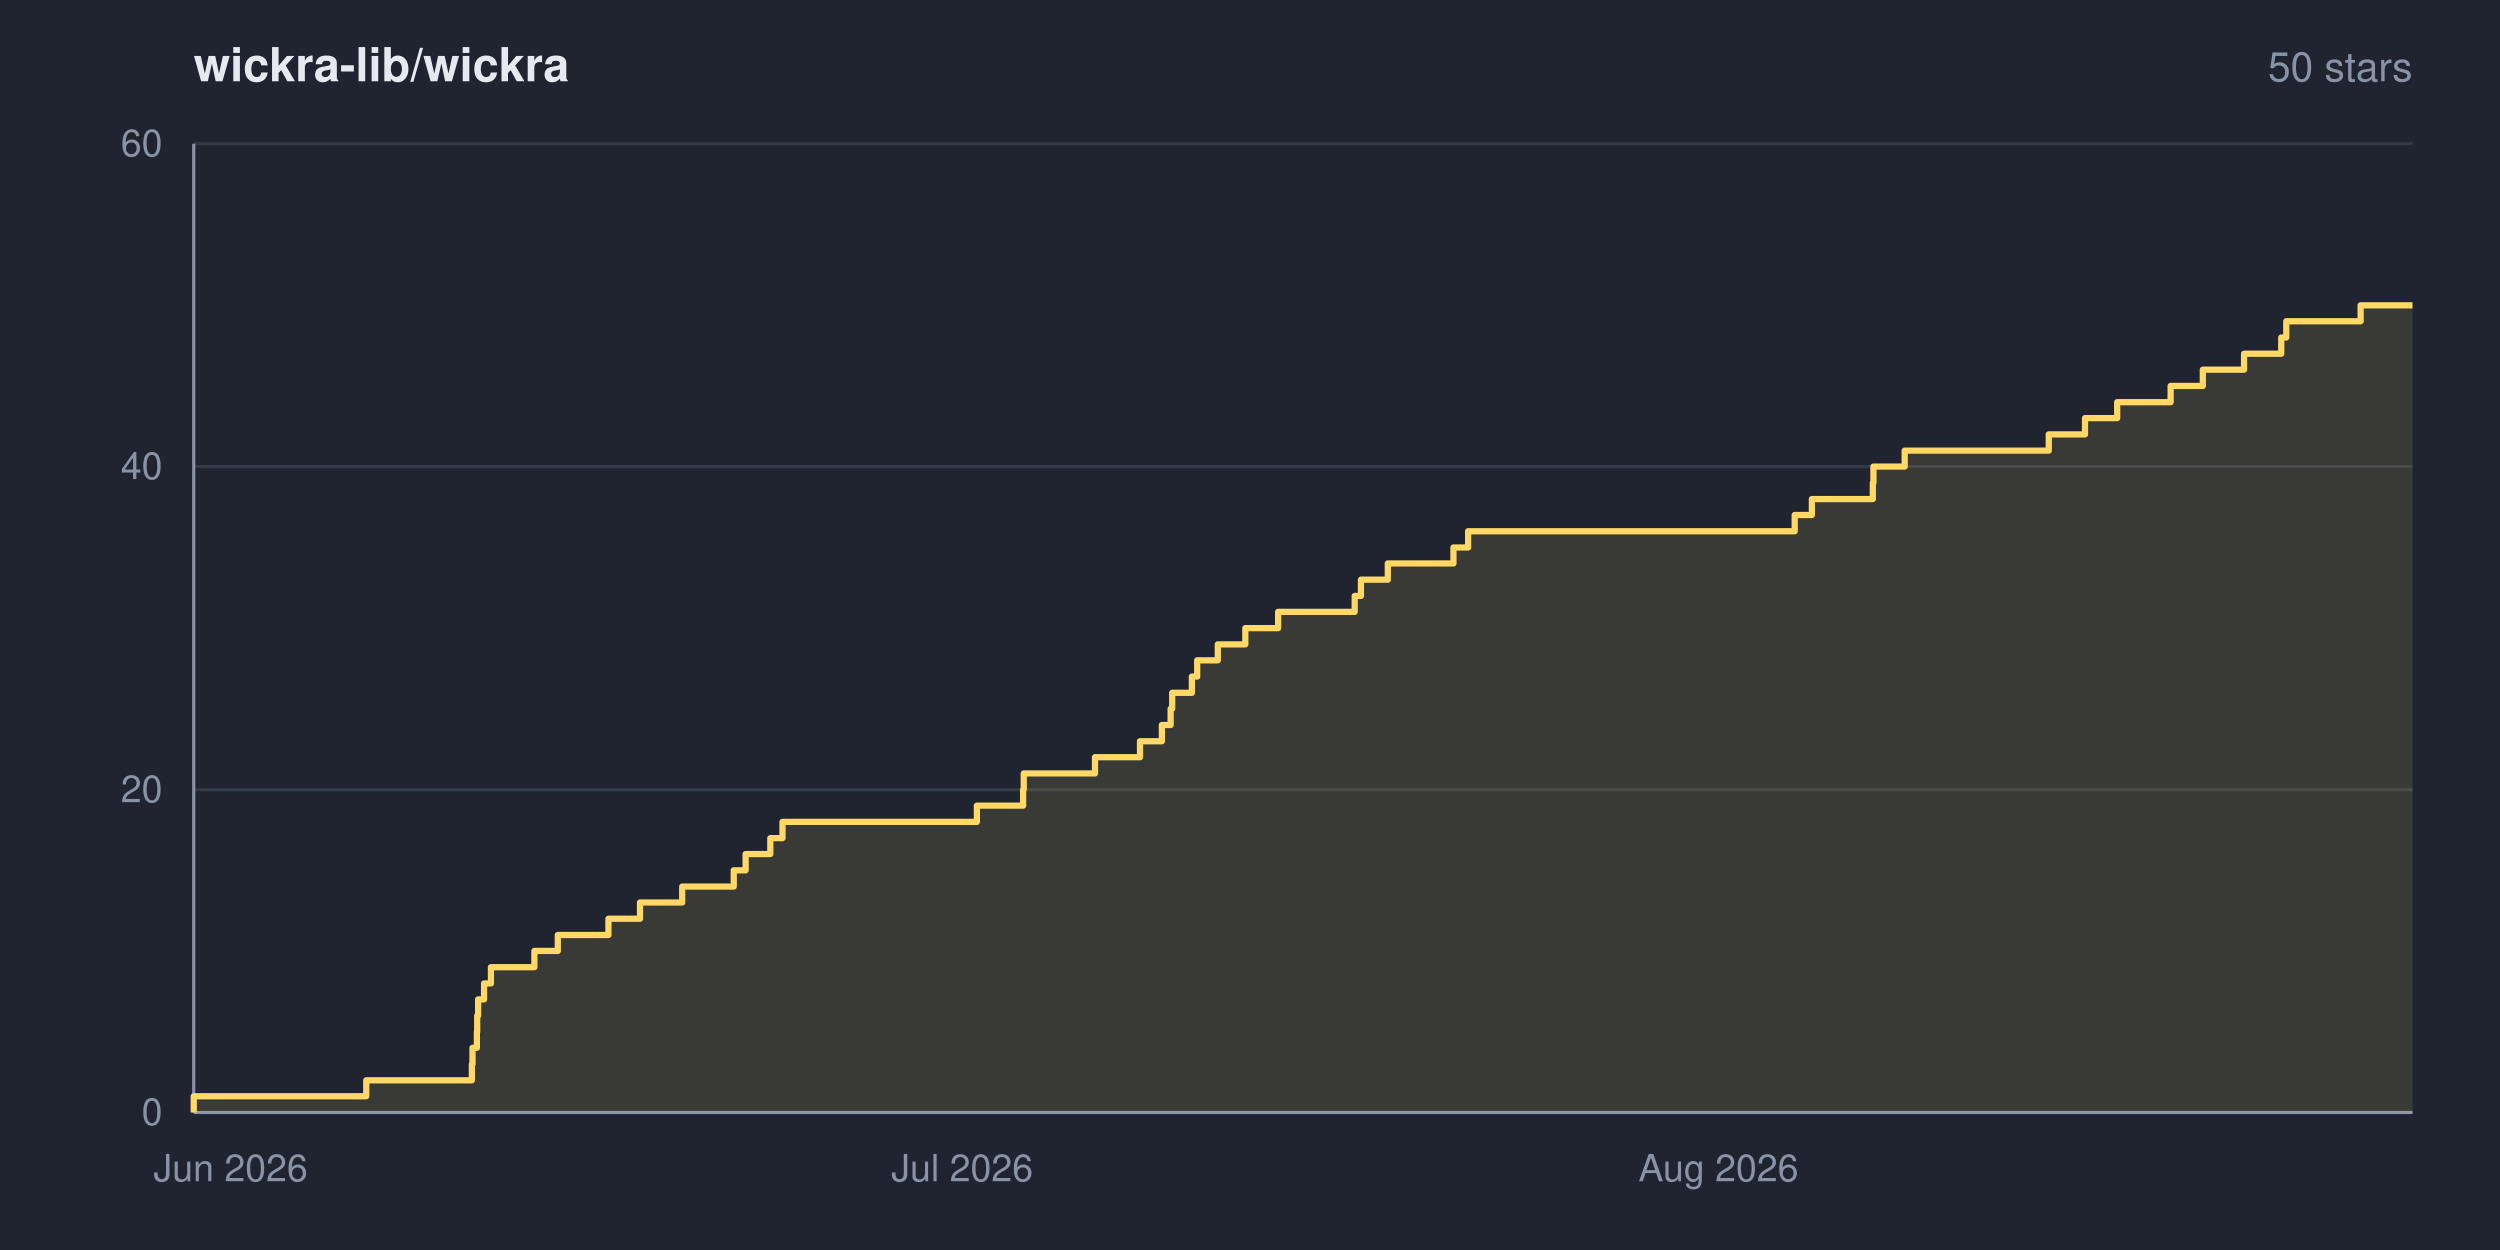
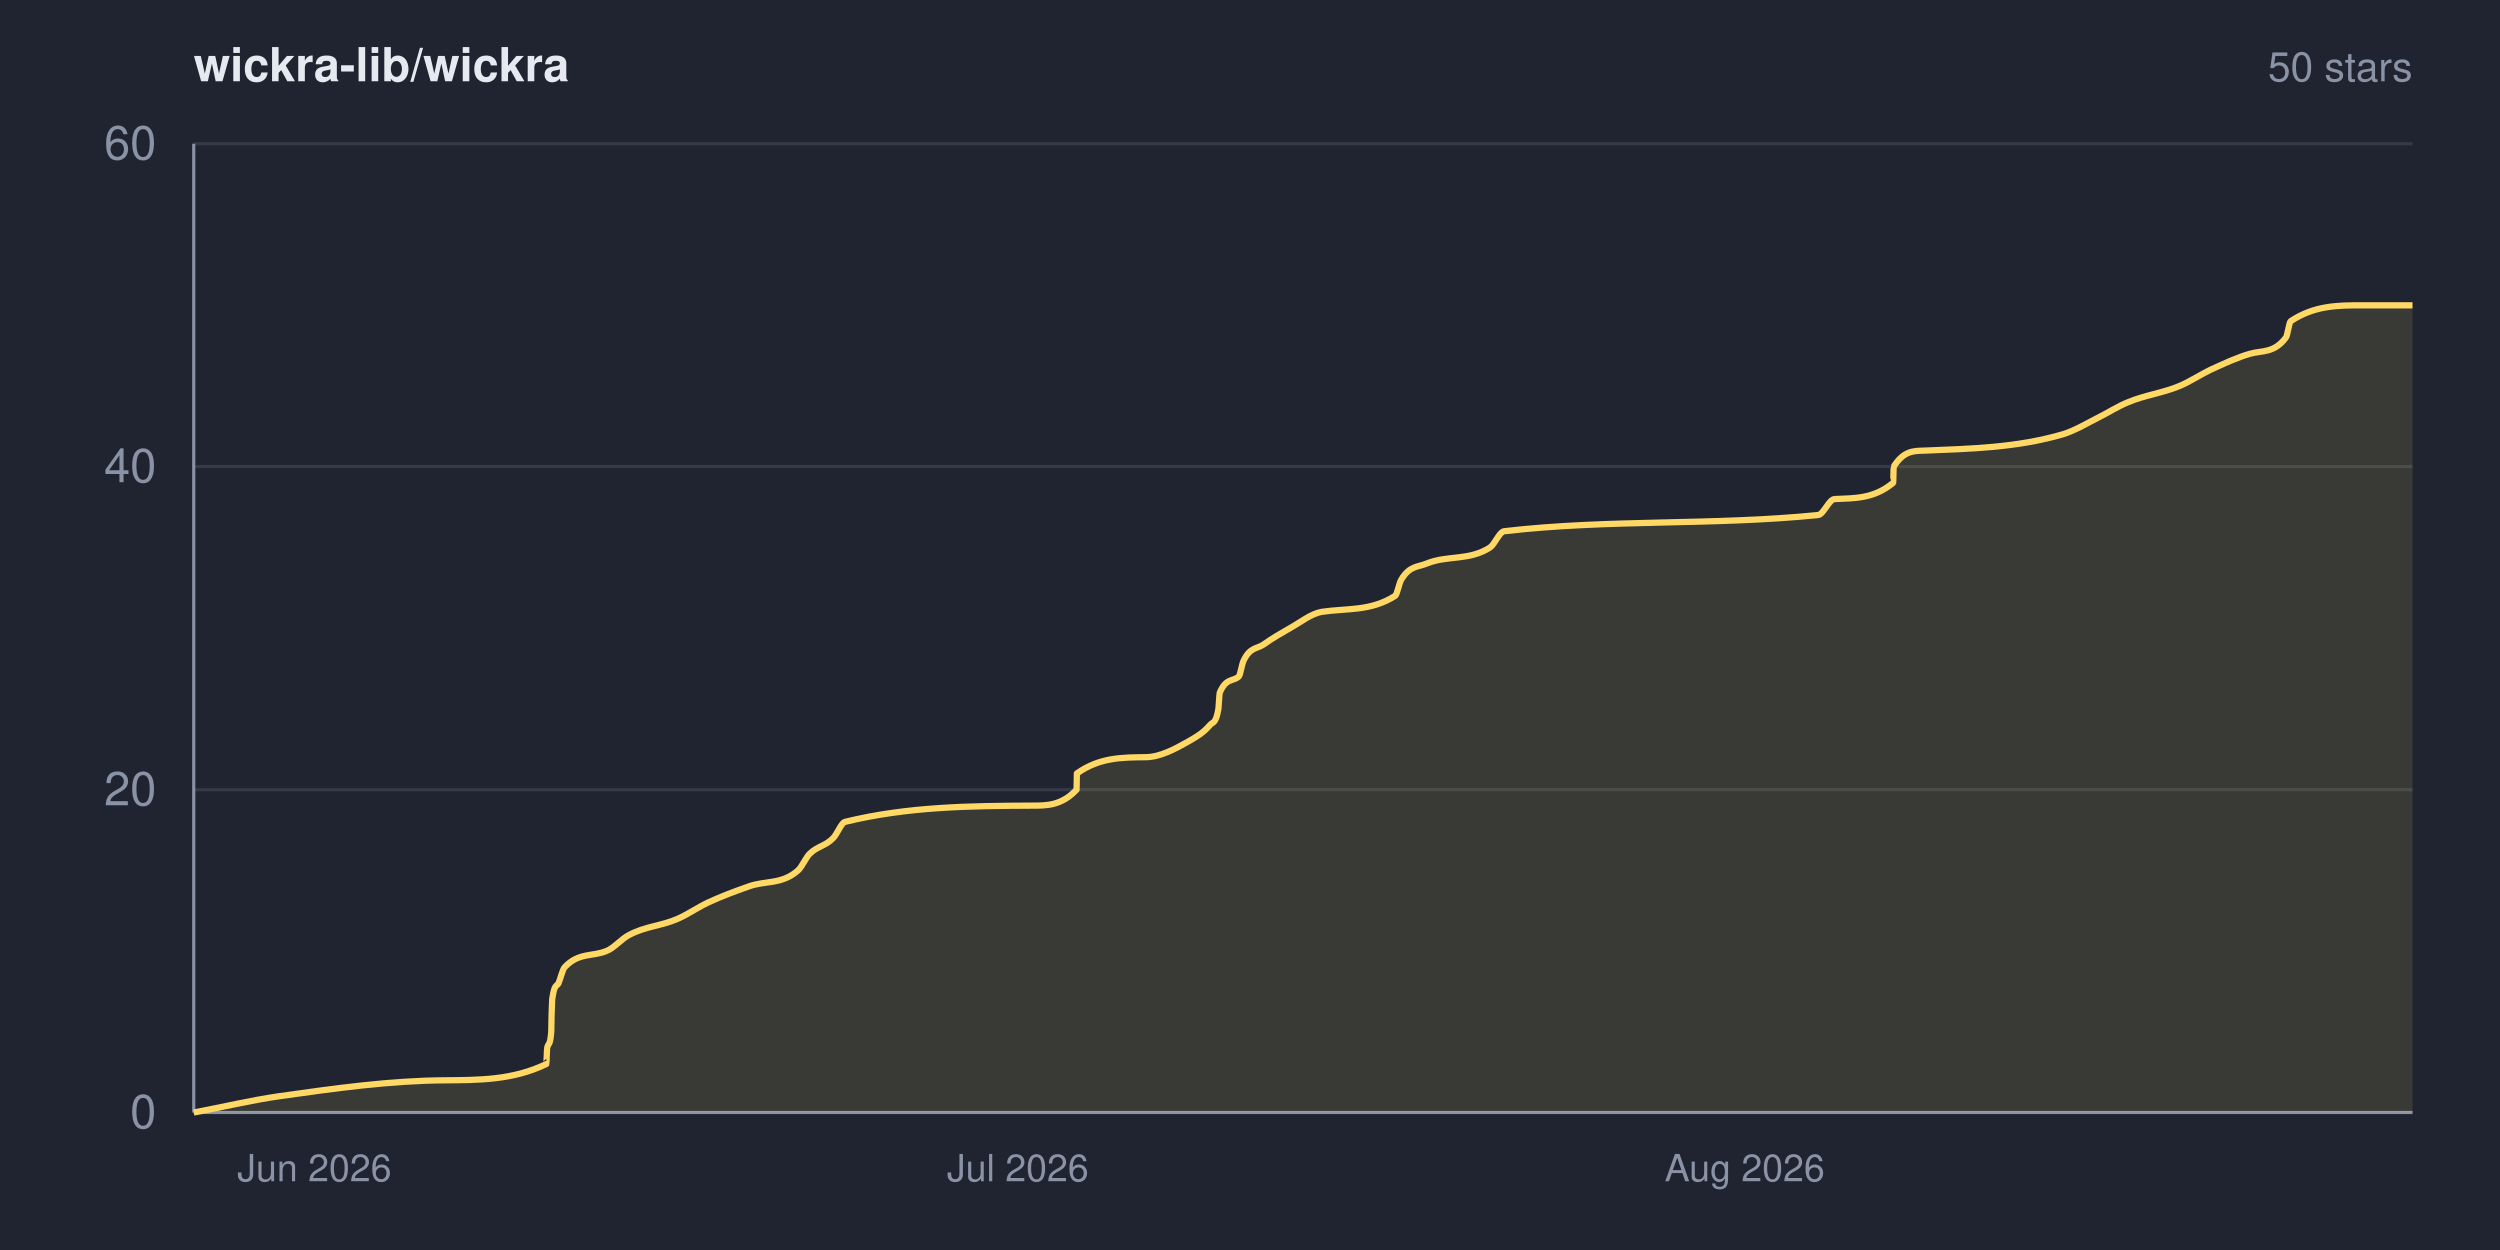
<svg xmlns="http://www.w3.org/2000/svg" width="800" height="400" viewBox="0 0 800 400" role="img" aria-label="wickra-lib/wickra star history">
  <rect width="800" height="400" fill="#1f2430" />
  <text x="62" y="26" fill="#e6e9ef" font-family="system-ui,-apple-system,Segoe UI,Helvetica,Arial,sans-serif" font-size="15" font-weight="600">wickra-lib/wickra</text>
  <text x="772" y="26" fill="#8a93a6" font-family="system-ui,-apple-system,Segoe UI,Helvetica,Arial,sans-serif" font-size="13" text-anchor="end">50 stars</text>
  <g font-family="system-ui,-apple-system,Segoe UI,Helvetica,Arial,sans-serif">
    <line x1="62" y1="356.0" x2="772" y2="356.0" stroke="#333a48" stroke-width="1" />
    <line x1="62" y1="252.7" x2="772" y2="252.7" stroke="#333a48" stroke-width="1" />
    <line x1="62" y1="149.3" x2="772" y2="149.3" stroke="#333a48" stroke-width="1" />
    <line x1="62" y1="46.0" x2="772" y2="46.0" stroke="#333a48" stroke-width="1" />
    <line x1="62" y1="46" x2="62" y2="356" stroke="#8a93a6" stroke-width="1" />
    <line x1="62" y1="356" x2="772" y2="356" stroke="#8a93a6" stroke-width="1" />
-     <path d="M 62.0 356.0 L 62.0 356.0 L 62.0 350.8 L 117.2 350.8 L 117.2 345.7 L 151.0 345.7 L 151.0 340.5 L 151.2 340.5 L 151.2 335.3 L 152.6 335.3 L 152.6 330.2 L 152.7 330.2 L 152.7 325.0 L 153.0 325.0 L 153.0 319.8 L 154.9 319.8 L 154.9 314.7 L 157.1 314.7 L 157.1 309.5 L 171.0 309.5 L 171.0 304.3 L 178.5 304.3 L 178.5 299.2 L 194.7 299.2 L 194.7 294.0 L 204.8 294.0 L 204.8 288.8 L 218.3 288.8 L 218.3 283.7 L 234.8 283.7 L 234.8 278.5 L 238.6 278.5 L 238.6 273.3 L 246.5 273.3 L 246.5 268.2 L 250.4 268.2 L 250.4 263.0 L 312.6 263.0 L 312.6 257.8 L 327.4 257.8 L 327.4 252.7 L 327.6 252.7 L 327.6 247.5 L 350.4 247.5 L 350.4 242.3 L 364.8 242.3 L 364.8 237.2 L 371.8 237.2 L 371.8 232.0 L 374.6 232.0 L 374.6 226.8 L 375.1 226.8 L 375.1 221.7 L 381.4 221.7 L 381.4 216.5 L 383.1 216.5 L 383.1 211.3 L 389.7 211.3 L 389.7 206.2 L 398.5 206.2 L 398.5 201.0 L 409.0 201.0 L 409.0 195.8 L 433.5 195.8 L 433.5 190.7 L 435.5 190.7 L 435.5 185.5 L 444.1 185.5 L 444.1 180.3 L 465.1 180.3 L 465.1 175.2 L 469.8 175.2 L 469.8 170.0 L 574.3 170.0 L 574.3 164.8 L 579.8 164.8 L 579.8 159.7 L 599.3 159.7 L 599.3 154.5 L 599.5 154.5 L 599.5 149.3 L 609.5 149.3 L 609.5 144.2 L 655.6 144.2 L 655.6 139.0 L 667.2 139.0 L 667.2 133.8 L 677.5 133.8 L 677.5 128.7 L 694.6 128.7 L 694.6 123.5 L 704.9 123.5 L 704.9 118.3 L 718.1 118.3 L 718.1 113.2 L 730.0 113.2 L 730.0 108.0 L 731.6 108.0 L 731.6 102.8 L 755.4 102.8 L 755.4 97.7 L 772.0 97.7 L 772.0 356.0 L 62.0 356.0 Z" fill="#ffd866" fill-opacity="0.12" />
-     <path d="M 62.0 356.0 L 62.0 356.0 L 62.0 350.8 L 117.2 350.8 L 117.2 345.7 L 151.0 345.7 L 151.0 340.5 L 151.2 340.5 L 151.2 335.3 L 152.6 335.3 L 152.6 330.2 L 152.7 330.2 L 152.7 325.0 L 153.0 325.0 L 153.0 319.8 L 154.9 319.8 L 154.9 314.7 L 157.1 314.7 L 157.1 309.5 L 171.0 309.5 L 171.0 304.3 L 178.5 304.3 L 178.5 299.2 L 194.7 299.2 L 194.7 294.0 L 204.8 294.0 L 204.8 288.8 L 218.3 288.8 L 218.3 283.7 L 234.8 283.7 L 234.8 278.5 L 238.6 278.5 L 238.6 273.3 L 246.5 273.3 L 246.5 268.2 L 250.4 268.2 L 250.4 263.0 L 312.6 263.0 L 312.6 257.8 L 327.4 257.8 L 327.4 252.7 L 327.6 252.7 L 327.6 247.5 L 350.4 247.5 L 350.4 242.3 L 364.8 242.3 L 364.8 237.2 L 371.8 237.2 L 371.8 232.0 L 374.6 232.0 L 374.6 226.8 L 375.1 226.8 L 375.1 221.7 L 381.4 221.7 L 381.4 216.5 L 383.1 216.5 L 383.1 211.3 L 389.7 211.3 L 389.7 206.2 L 398.5 206.2 L 398.5 201.0 L 409.0 201.0 L 409.0 195.8 L 433.5 195.8 L 433.5 190.7 L 435.5 190.7 L 435.5 185.5 L 444.1 185.5 L 444.1 180.3 L 465.1 180.3 L 465.1 175.2 L 469.8 175.2 L 469.8 170.0 L 574.3 170.0 L 574.3 164.8 L 579.8 164.8 L 579.8 159.7 L 599.3 159.7 L 599.3 154.5 L 599.5 154.5 L 599.5 149.3 L 609.5 149.3 L 609.5 144.2 L 655.6 144.2 L 655.6 139.0 L 667.2 139.0 L 667.2 133.8 L 677.5 133.8 L 677.5 128.7 L 694.6 128.7 L 694.6 123.5 L 704.9 123.5 L 704.9 118.3 L 718.1 118.3 L 718.1 113.2 L 730.0 113.2 L 730.0 108.0 L 731.6 108.0 L 731.6 102.8 L 755.4 102.8 L 755.4 97.7 L 772.0 97.7" fill="none" stroke="#ffd866" stroke-width="2" stroke-linejoin="round" />
-     <text x="52" y="360.0" fill="#8a93a6" font-size="12" text-anchor="end">0</text>
-     <text x="52" y="256.7" fill="#8a93a6" font-size="12" text-anchor="end">20</text>
-     <text x="52" y="153.3" fill="#8a93a6" font-size="12" text-anchor="end">40</text>
-     <text x="52" y="50.0" fill="#8a93a6" font-size="12" text-anchor="end">60</text>
-     <text x="73.8" y="378" fill="#8a93a6" font-size="12" text-anchor="middle">Jun 2026</text>
-     <text x="307.9" y="378" fill="#8a93a6" font-size="12" text-anchor="middle">Jul 2026</text>
-     <text x="549.9" y="378" fill="#8a93a6" font-size="12" text-anchor="middle">Aug 2026</text>
+     <path d="M 62.0 356.0 C 71.1 354.3, 80.2 352.1, 89.3 350.8 C 107.0 348.3, 124.7 345.8, 142.4 345.7 C 153.2 345.6, 164.0 345.7, 174.8 340.5 C 174.9 340.5, 175.0 335.6, 175.1 335.3 C 175.5 333.5, 176.0 335.0, 176.4 330.2 C 176.4 329.9, 176.5 326.1, 176.5 325.0 C 176.6 321.2, 176.7 320.5, 176.7 319.8 C 177.4 314.8, 178.0 315.8, 178.7 314.7 C 179.3 313.4, 180.0 310.2, 180.7 309.5 C 185.2 304.7, 189.6 306.2, 194.1 304.3 C 196.5 303.4, 198.9 300.4, 201.3 299.2 C 206.5 296.4, 211.7 296.3, 216.9 294.0 C 220.1 292.6, 223.4 290.3, 226.6 288.8 C 230.9 286.8, 235.2 285.2, 239.5 283.7 C 244.8 281.7, 250.1 283.2, 255.4 278.5 C 256.6 277.4, 257.8 274.6, 259.0 273.3 C 261.6 270.7, 264.1 270.8, 266.6 268.2 C 267.9 266.9, 269.2 263.3, 270.4 263.0 C 290.4 258.1, 310.3 257.9, 330.3 257.8 C 335.0 257.8, 339.7 257.8, 344.5 252.7 C 344.5 252.6, 344.6 247.5, 344.6 247.5 C 351.9 242.3, 359.2 242.4, 366.5 242.3 C 371.1 242.3, 375.8 239.8, 380.4 237.2 C 382.6 235.9, 384.9 234.7, 387.2 232.0 C 388.1 230.9, 389.0 231.9, 389.9 226.8 C 390.0 225.9, 390.2 222.1, 390.3 221.7 C 392.4 216.8, 394.4 218.2, 396.4 216.5 C 396.9 216.1, 397.4 212.4, 398.0 211.3 C 400.1 207.0, 402.2 207.7, 404.4 206.2 C 407.2 204.2, 410.0 202.6, 412.8 201.0 C 416.2 199.1, 419.5 196.4, 422.9 195.8 C 430.7 194.6, 438.6 195.7, 446.4 190.7 C 447.1 190.3, 447.7 186.6, 448.4 185.5 C 451.1 180.9, 453.9 181.5, 456.6 180.3 C 463.4 177.6, 470.1 179.5, 476.8 175.2 C 478.3 174.2, 479.8 170.2, 481.3 170.0 C 514.8 166.1, 548.3 168.2, 581.8 164.8 C 583.5 164.7, 585.3 159.7, 587.1 159.7 C 593.3 159.4, 599.6 159.7, 605.8 154.5 C 605.9 154.4, 605.9 149.4, 606.0 149.3 C 609.2 144.2, 612.4 144.3, 615.7 144.2 C 630.4 143.6, 645.2 143.3, 660.0 139.0 C 663.7 137.9, 667.4 135.7, 671.1 133.8 C 674.4 132.2, 677.7 130.0, 681.0 128.7 C 686.5 126.4, 692.0 125.8, 697.5 123.5 C 700.8 122.1, 704.1 119.9, 707.4 118.3 C 711.6 116.4, 715.8 114.4, 720.0 113.2 C 723.9 112.1, 727.7 113.1, 731.5 108.0 C 732.0 107.4, 732.5 103.2, 733.0 102.8 C 740.6 97.7, 748.3 97.7, 755.9 97.7 C 761.3 97.7, 766.6 97.7, 772.0 97.7 L 772.0 356.0 L 62.0 356.0 Z" fill="#ffd866" fill-opacity="0.12" />
+     <path d="M 62.0 356.0 C 71.1 354.3, 80.2 352.1, 89.3 350.8 C 107.0 348.3, 124.7 345.8, 142.4 345.7 C 153.2 345.6, 164.0 345.7, 174.8 340.5 C 174.9 340.5, 175.0 335.6, 175.1 335.3 C 175.5 333.5, 176.0 335.0, 176.4 330.2 C 176.4 329.9, 176.5 326.1, 176.5 325.0 C 176.6 321.2, 176.7 320.5, 176.7 319.8 C 177.4 314.8, 178.0 315.8, 178.7 314.7 C 179.3 313.4, 180.0 310.2, 180.7 309.5 C 185.2 304.7, 189.6 306.2, 194.1 304.3 C 196.5 303.4, 198.9 300.4, 201.3 299.2 C 206.5 296.4, 211.7 296.3, 216.9 294.0 C 220.1 292.6, 223.4 290.3, 226.6 288.8 C 230.9 286.8, 235.2 285.2, 239.5 283.7 C 244.8 281.7, 250.1 283.2, 255.4 278.5 C 256.6 277.4, 257.8 274.6, 259.0 273.3 C 261.6 270.7, 264.1 270.8, 266.6 268.2 C 267.9 266.9, 269.2 263.3, 270.4 263.0 C 290.4 258.1, 310.3 257.9, 330.3 257.8 C 335.0 257.8, 339.7 257.8, 344.5 252.7 C 344.5 252.6, 344.6 247.5, 344.6 247.5 C 351.9 242.3, 359.2 242.4, 366.5 242.3 C 371.1 242.3, 375.8 239.8, 380.4 237.2 C 382.6 235.9, 384.9 234.7, 387.2 232.0 C 388.1 230.9, 389.0 231.9, 389.9 226.8 C 390.0 225.9, 390.2 222.1, 390.3 221.7 C 392.4 216.8, 394.4 218.2, 396.4 216.5 C 396.9 216.1, 397.4 212.4, 398.0 211.3 C 400.1 207.0, 402.2 207.7, 404.4 206.2 C 407.2 204.2, 410.0 202.6, 412.8 201.0 C 416.2 199.1, 419.5 196.4, 422.9 195.8 C 430.7 194.6, 438.6 195.7, 446.4 190.7 C 447.1 190.3, 447.7 186.6, 448.4 185.5 C 451.1 180.9, 453.9 181.5, 456.6 180.3 C 463.4 177.6, 470.1 179.5, 476.8 175.2 C 478.3 174.2, 479.8 170.2, 481.3 170.0 C 514.8 166.1, 548.3 168.2, 581.8 164.8 C 583.5 164.7, 585.3 159.7, 587.1 159.7 C 593.3 159.4, 599.6 159.7, 605.8 154.5 C 605.9 154.4, 605.9 149.4, 606.0 149.3 C 609.2 144.2, 612.4 144.3, 615.7 144.2 C 630.4 143.6, 645.2 143.3, 660.0 139.0 C 663.7 137.9, 667.4 135.7, 671.1 133.8 C 674.4 132.2, 677.7 130.0, 681.0 128.7 C 686.5 126.4, 692.0 125.8, 697.5 123.5 C 700.8 122.1, 704.1 119.9, 707.4 118.3 C 711.6 116.4, 715.8 114.4, 720.0 113.2 C 723.9 112.1, 727.7 113.1, 731.5 108.0 C 732.0 107.4, 732.5 103.2, 733.0 102.8 C 740.6 97.7, 748.3 97.7, 755.9 97.7 C 761.3 97.7, 766.6 97.7, 772.0 97.7" fill="none" stroke="#ffd866" stroke-width="2" stroke-linejoin="round" />
+     <text x="50" y="361.0" fill="#8a93a6" font-size="15" text-anchor="end">0</text>
+     <text x="50" y="257.7" fill="#8a93a6" font-size="15" text-anchor="end">20</text>
+     <text x="50" y="154.3" fill="#8a93a6" font-size="15" text-anchor="end">40</text>
+     <text x="50" y="51.0" fill="#8a93a6" font-size="15" text-anchor="end">60</text>
+     <text x="100.6" y="378" fill="#8a93a6" font-size="12" text-anchor="middle">Jun 2026</text>
+     <text x="325.7" y="378" fill="#8a93a6" font-size="12" text-anchor="middle">Jul 2026</text>
+     <text x="558.3" y="378" fill="#8a93a6" font-size="12" text-anchor="middle">Aug 2026</text>
  </g>
</svg>
